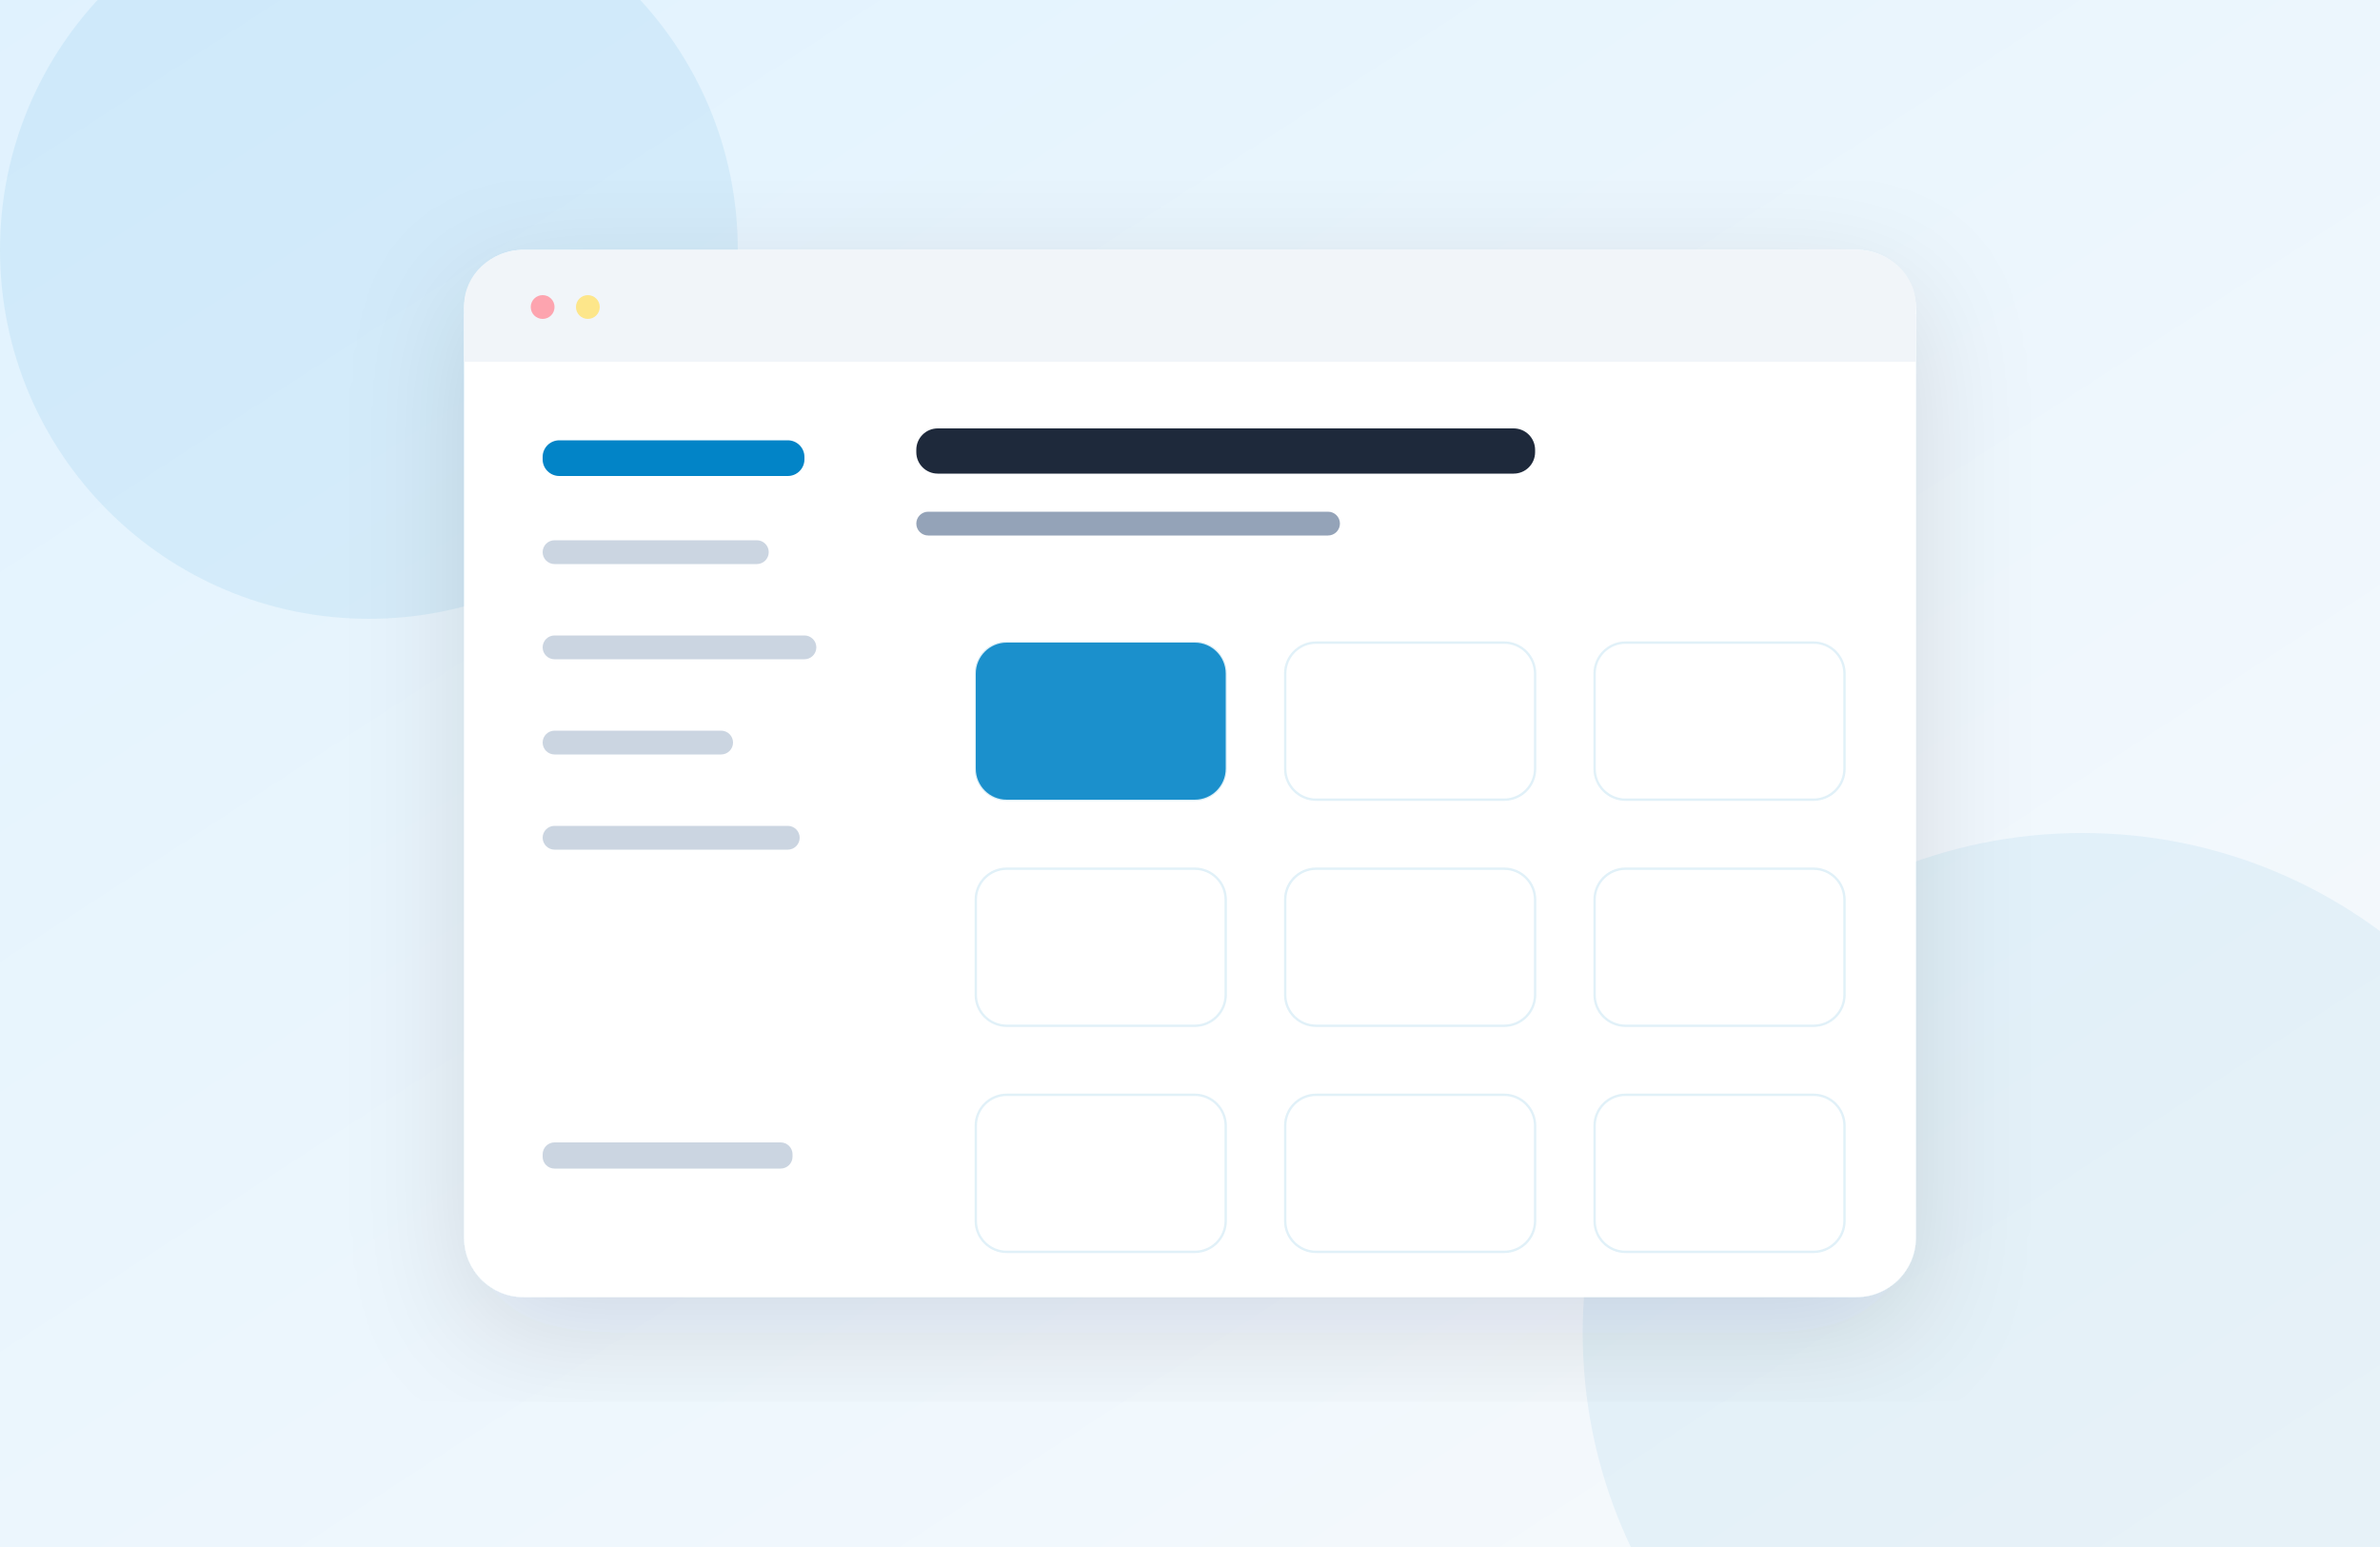
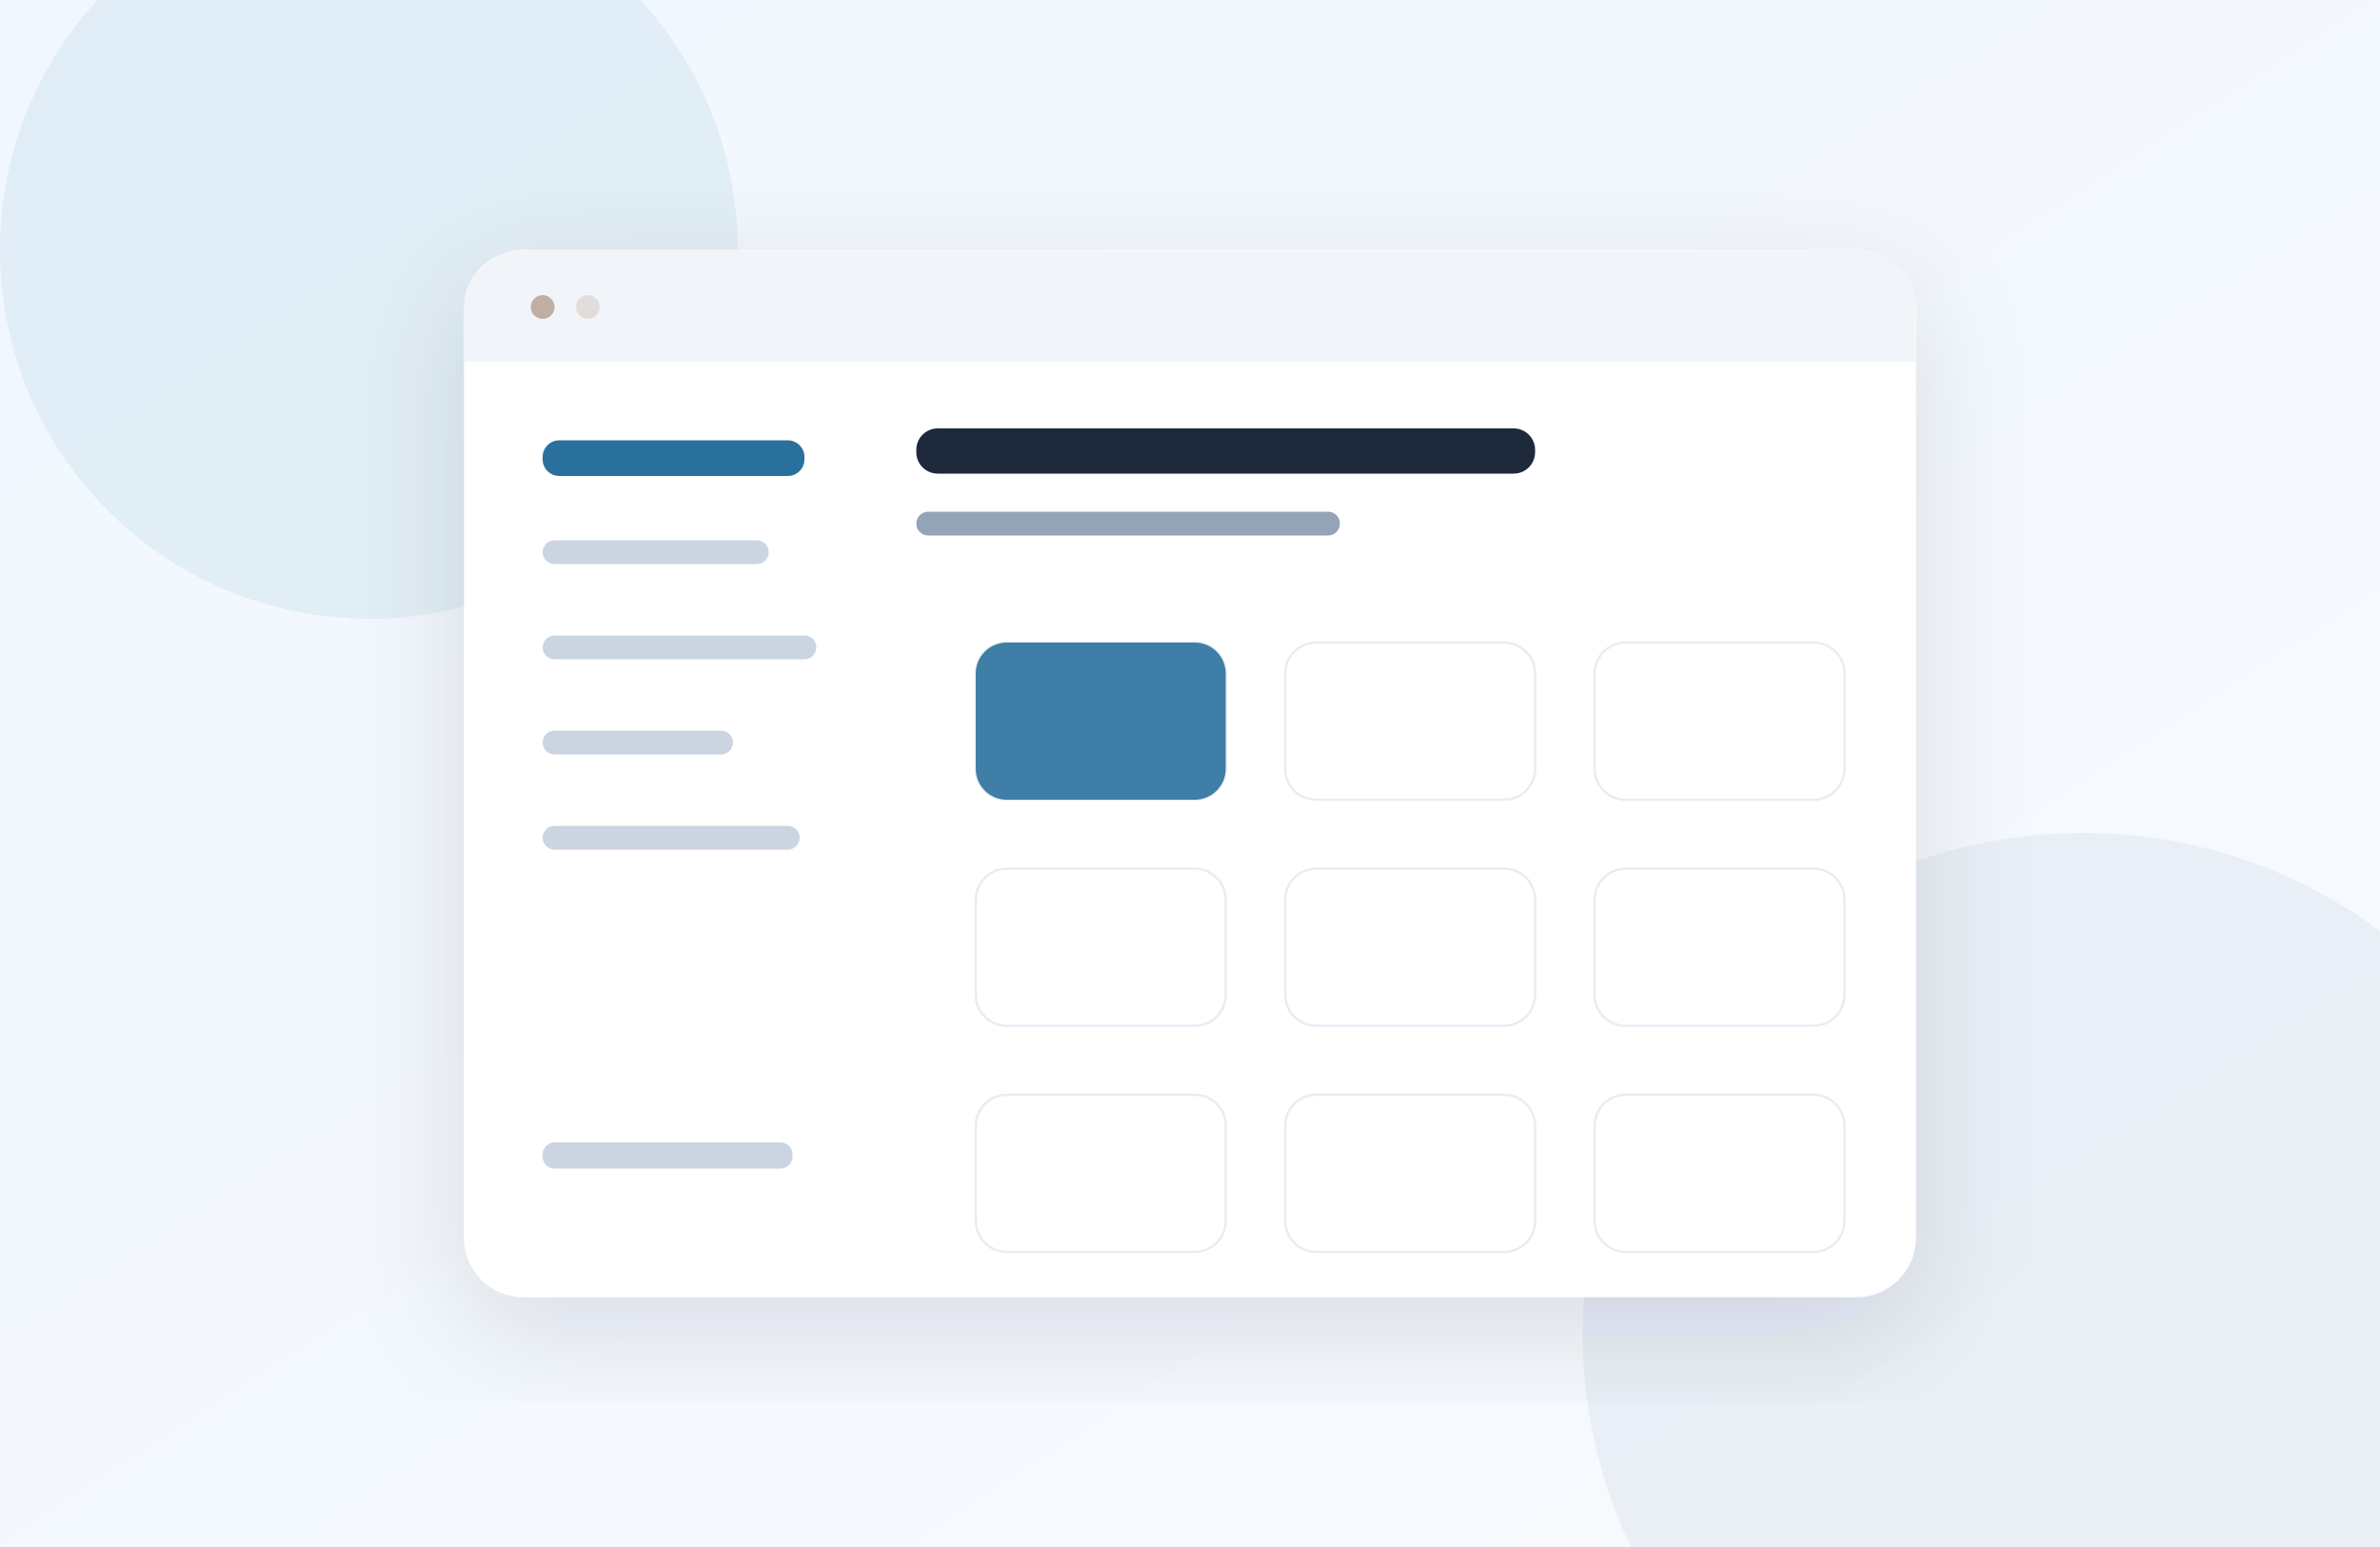
<svg xmlns="http://www.w3.org/2000/svg" viewBox="0 0 1000 650">
  <defs>
    <linearGradient id="g" x2="1" y2="1">
-       <stop stop-color="#e0f2fe" />
+       <stop stop-color="#f0f7ff" />
      <stop offset="1" stop-color="#f8fafc" />
    </linearGradient>
    <filter id="s">
      <feDropShadow dx="0" dy="15" stdDeviation="25" flood-color="#0f172a" flood-opacity=".12" />
    </filter>
  </defs>
  <rect width="1000" height="650" fill="url(#g)" />
-   <circle cx="155" cy="105" r="155" fill="#0284c7" opacity=".08" />
-   <circle cx="875" cy="560" r="210" fill="#0284c7" opacity=".07" />
+   <circle cx="155" cy="105" r="155" fill="#2a709c" opacity=".08" />
+   <circle cx="875" cy="560" r="210" fill="#2a709c" opacity=".07" />
  <rect x="195" y="105" width="610" height="440" rx="25" fill="white" filter="url(#s)" />
  <rect x="195" y="105" width="610" height="47" rx="25" fill="#f1f5f9" />
  <rect x="195" y="132" width="610" height="20" fill="#f1f5f9" />
-   <circle cx="228" cy="129" r="5" fill="#fda4af" />
-   <circle cx="247" cy="129" r="5" fill="#fde68a" />
-   <rect x="228" y="185" width="110" height="15" rx="7" fill="#0284c7" />
+   <circle cx="228" cy="129" r="5" fill="#c0b0a3" />
+   <circle cx="247" cy="129" r="5" fill="#e2dddb" />
+   <rect x="228" y="185" width="110" height="15" rx="7" fill="#2a709c" />
  <rect x="228" y="227" width="95" height="10" rx="5" fill="#cbd5e1" />
  <rect x="228" y="267" width="115" height="10" rx="5" fill="#cbd5e1" />
  <rect x="228" y="307" width="80" height="10" rx="5" fill="#cbd5e1" />
  <rect x="228" y="347" width="108" height="10" rx="5" fill="#cbd5e1" />
  <rect x="228" y="480" width="105" height="11" rx="5" fill="#cbd5e1" />
  <rect x="385" y="180" width="260" height="19" rx="9" fill="#1e293b" />
  <rect x="385" y="215" width="178" height="10" rx="5" fill="#94a3b8" />
-   <rect x="410" y="270" width="105" height="66" rx="13" fill="#0284c7" opacity="0.9" stroke="#0284c7" stroke-opacity=".16" />
-   <rect x="540" y="270" width="105" height="66" rx="13" fill="#fff" opacity="0.75" stroke="#0284c7" stroke-opacity=".16" />
-   <rect x="670" y="270" width="105" height="66" rx="13" fill="#fff" opacity="0.75" stroke="#0284c7" stroke-opacity=".16" />
-   <rect x="410" y="365" width="105" height="66" rx="13" fill="#fff" opacity="0.75" stroke="#0284c7" stroke-opacity=".16" />
-   <rect x="540" y="365" width="105" height="66" rx="13" fill="#fff" opacity="0.75" stroke="#0284c7" stroke-opacity=".16" />
-   <rect x="670" y="365" width="105" height="66" rx="13" fill="#fff" opacity="0.75" stroke="#0284c7" stroke-opacity=".16" />
-   <rect x="410" y="460" width="105" height="66" rx="13" fill="#fff" opacity="0.75" stroke="#0284c7" stroke-opacity=".16" />
-   <rect x="540" y="460" width="105" height="66" rx="13" fill="#fff" opacity="0.75" stroke="#0284c7" stroke-opacity=".16" />
-   <rect x="670" y="460" width="105" height="66" rx="13" fill="#fff" opacity="0.75" stroke="#0284c7" stroke-opacity=".16" />
+   <rect x="410" y="270" width="105" height="66" rx="13" fill="#2a709c" opacity="0.9" stroke="#2a709c" stroke-opacity=".16" />
+   <rect x="540" y="270" width="105" height="66" rx="13" fill="#fff" opacity="0.75" stroke="#2a709c" stroke-opacity=".16" />
+   <rect x="670" y="270" width="105" height="66" rx="13" fill="#fff" opacity="0.75" stroke="#2a709c" stroke-opacity=".16" />
+   <rect x="410" y="365" width="105" height="66" rx="13" fill="#fff" opacity="0.75" stroke="#2a709c" stroke-opacity=".16" />
+   <rect x="540" y="365" width="105" height="66" rx="13" fill="#fff" opacity="0.75" stroke="#2a709c" stroke-opacity=".16" />
+   <rect x="670" y="365" width="105" height="66" rx="13" fill="#fff" opacity="0.75" stroke="#2a709c" stroke-opacity=".16" />
+   <rect x="410" y="460" width="105" height="66" rx="13" fill="#fff" opacity="0.75" stroke="#2a709c" stroke-opacity=".16" />
+   <rect x="540" y="460" width="105" height="66" rx="13" fill="#fff" opacity="0.75" stroke="#2a709c" stroke-opacity=".16" />
+   <rect x="670" y="460" width="105" height="66" rx="13" fill="#fff" opacity="0.75" stroke="#2a709c" stroke-opacity=".16" />
</svg>
